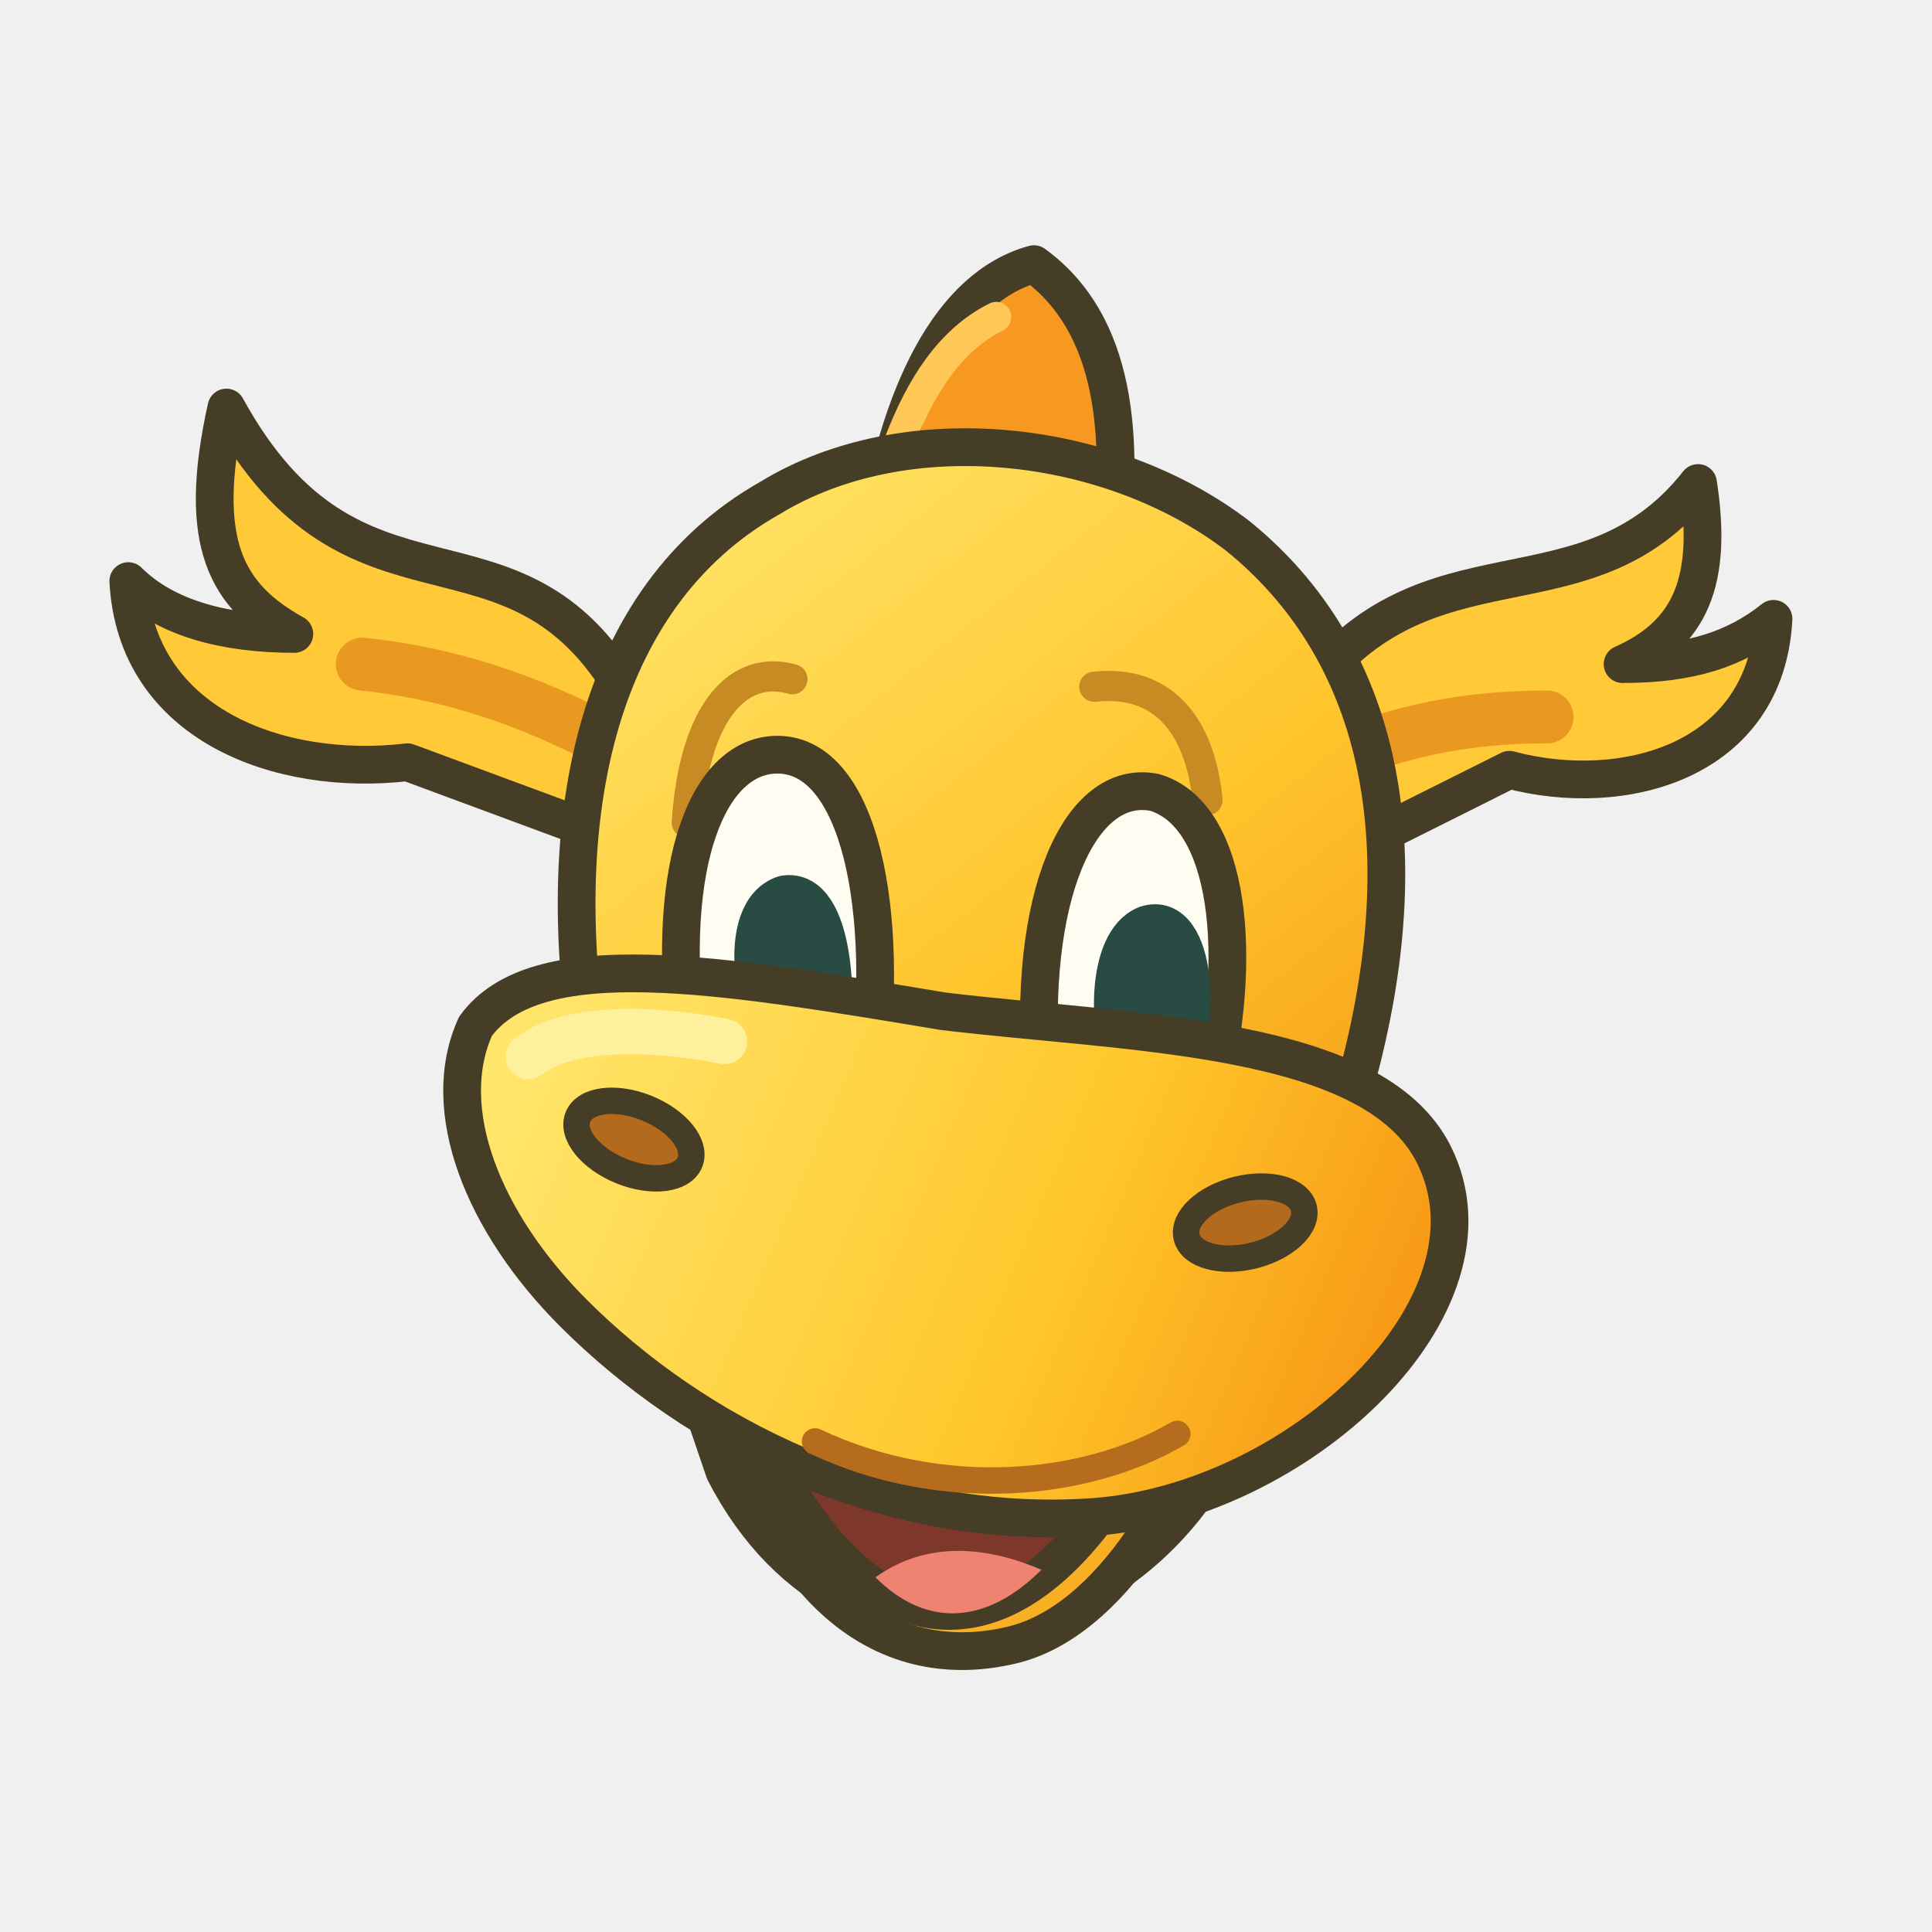
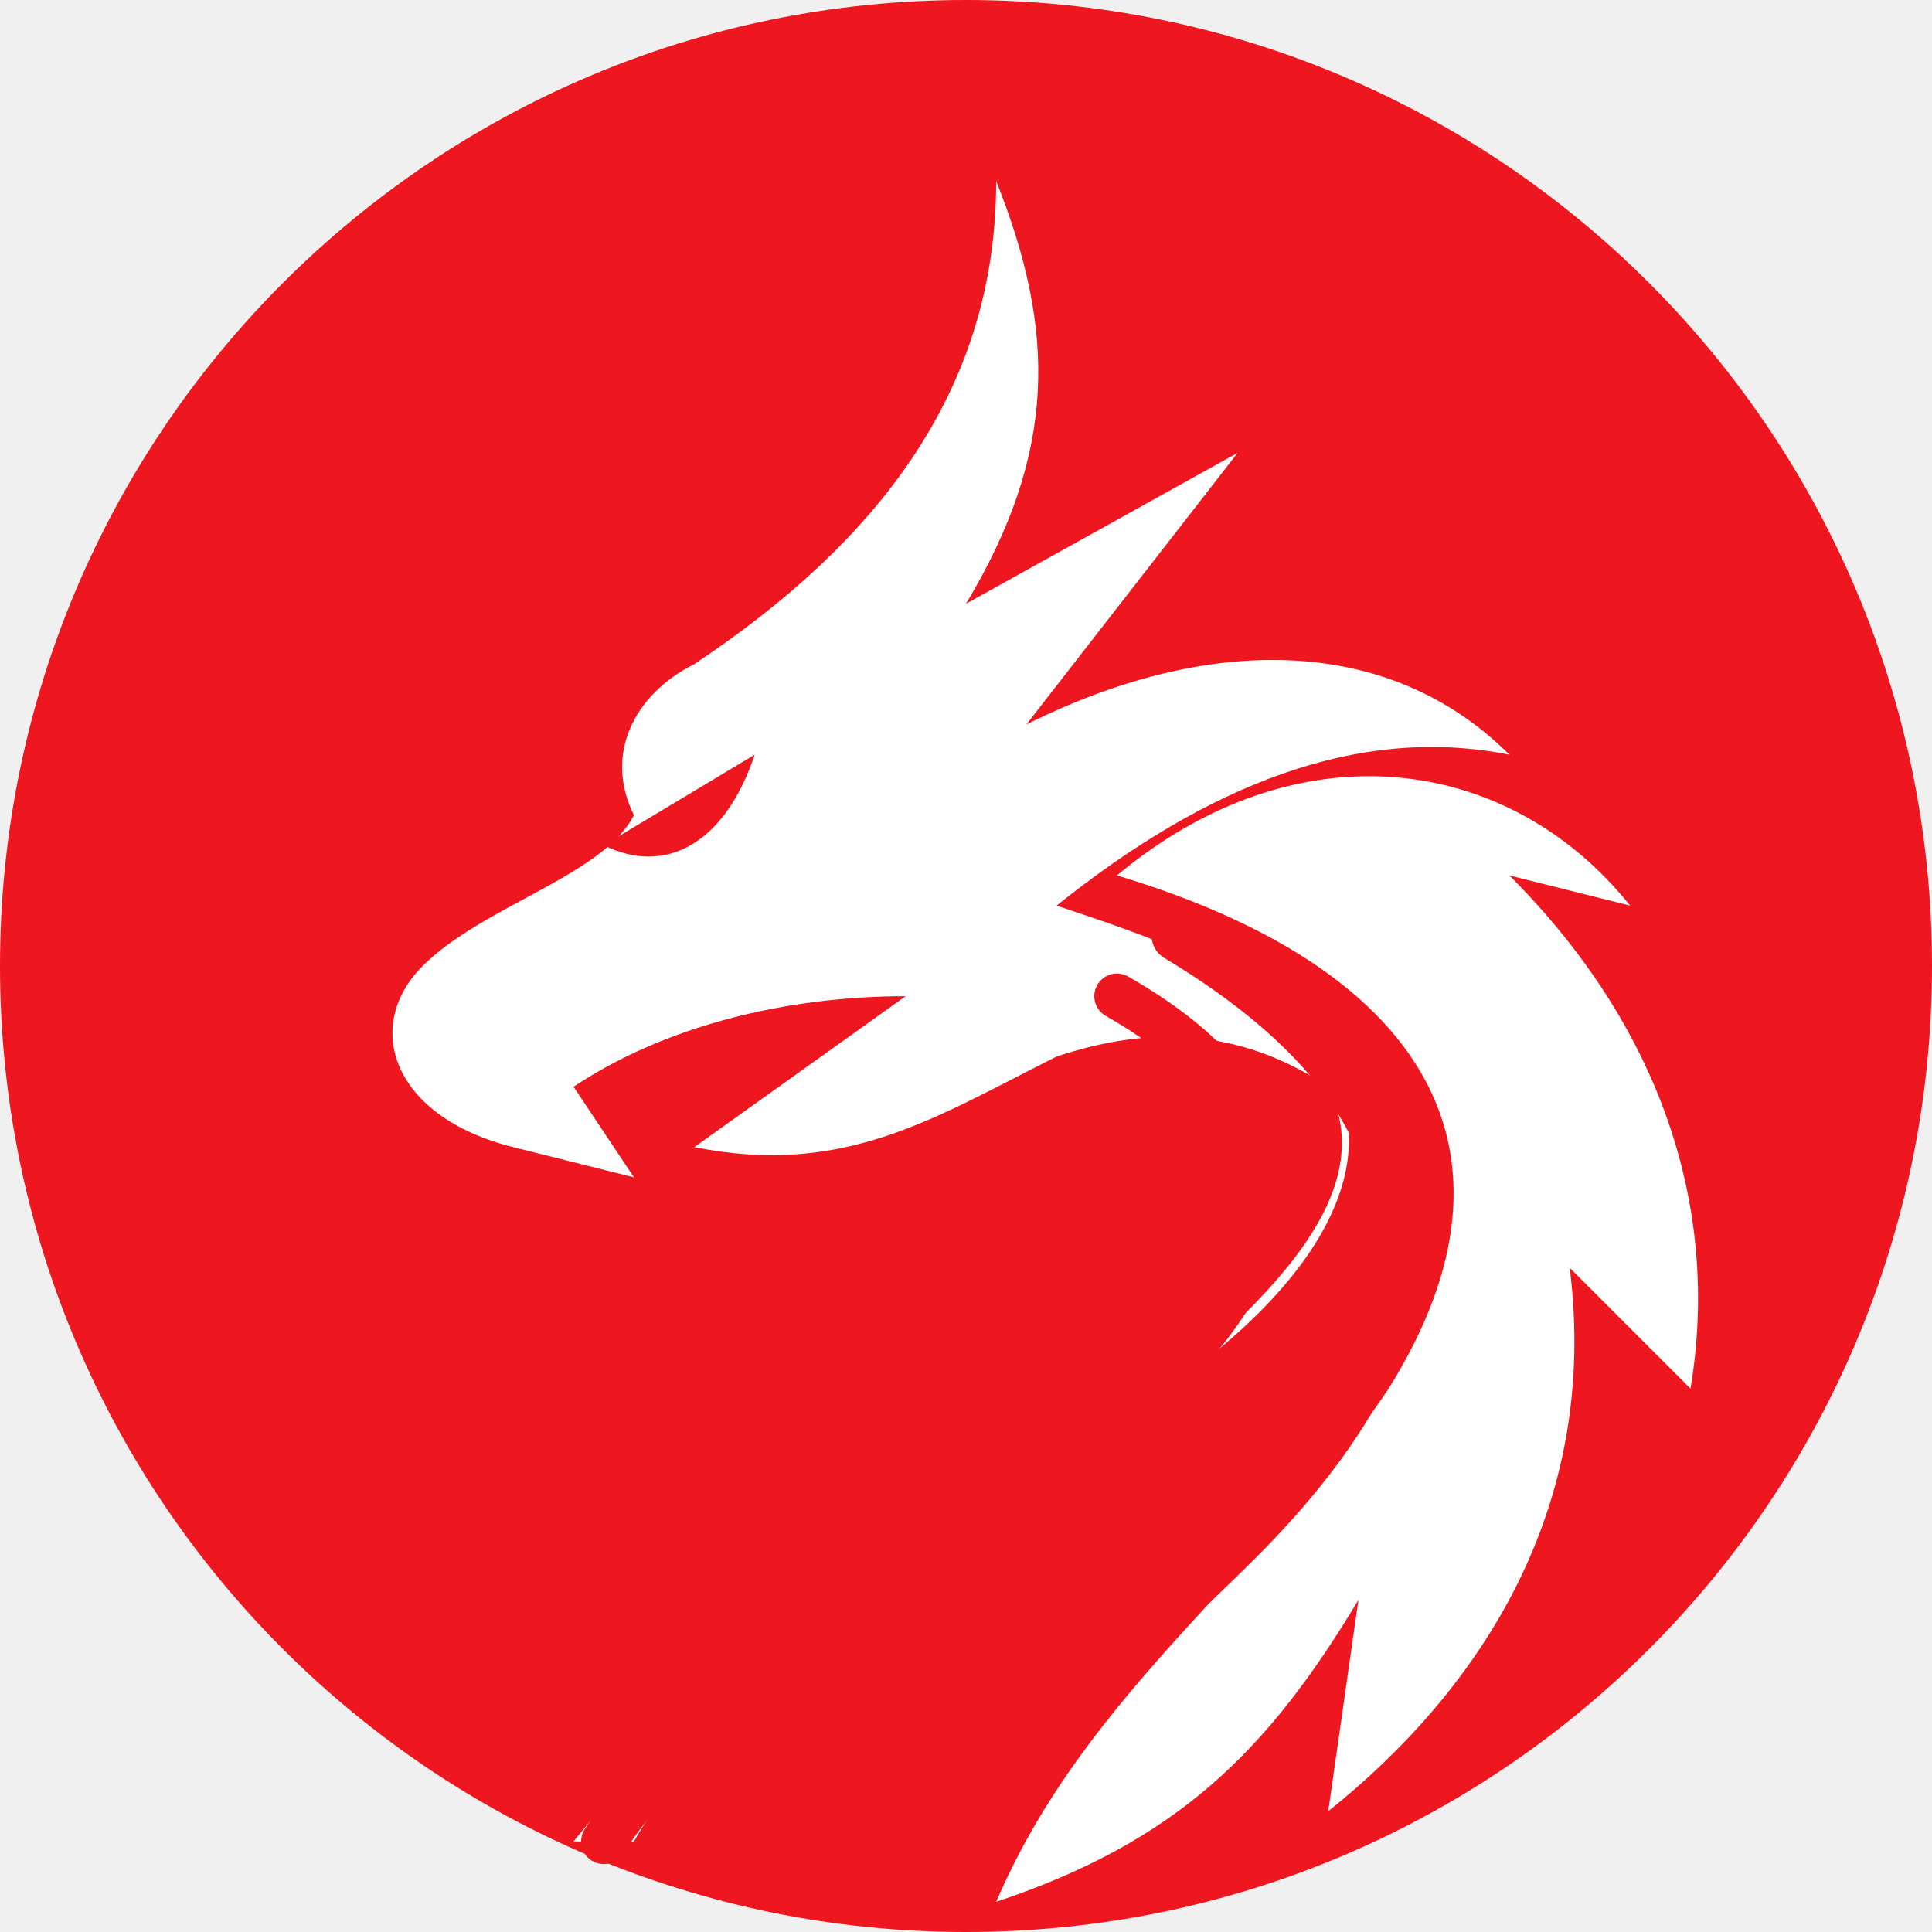
- <svg xmlns="http://www.w3.org/2000/svg" viewBox="0 0 256 256" fill="none">
-   <defs>
-     <linearGradient id="head" x1="88" y1="62" x2="169" y2="164" gradientUnits="userSpaceOnUse">
-       <stop stop-color="#FFE263" />
-       <stop offset=".55" stop-color="#FFC52D" />
-       <stop offset="1" stop-color="#F59A16" />
-     </linearGradient>
-     <linearGradient id="muzzle" x1="66" y1="135" x2="185" y2="186" gradientUnits="userSpaceOnUse">
-       <stop stop-color="#FFE66B" />
-       <stop offset=".6" stop-color="#FFC62A" />
-       <stop offset="1" stop-color="#F69213" />
-     </linearGradient>
-   </defs>
-   <g transform="translate(0 10)" stroke="#453D26" stroke-width="5" stroke-linecap="round" stroke-linejoin="round">
-     <path d="M83 82C68 56 47 75 30 44c-4 18 0 25 9 30-9 0-17-2-22-7 1 19 20 26 37 24l27 10" fill="#FFC937" />
-     <path d="M173 82c16-22 37-9 52-28 2 13-1 20-10 24 9 0 15-2 20-6-1 19-20 24-35 20l-24 12" fill="#FFC937" />
-     <path d="M78 87c-10-5-20-8-30-9m130 12c10-4 19-5 27-5" stroke="#E99820" stroke-width="7" />
-     <path d="M116 62c3-20 10-34 21-37 11 8 12 23 10 39" fill="#F79820" />
-     <path d="M119 49c3-8 7-14 13-17" stroke="#FFC756" stroke-width="4" />
-     <path d="M79 135c-7-36 0-66 23-79 18-11 45-8 62 5 21 17 25 46 13 81l-12 33c-11 33-52 43-69 10Z" fill="url(#head)" />
-     <path d="M91 99c1-15 7-21 14-19m40 1c9-1 14 5 15 15" stroke="#C88B23" stroke-width="4" />
-     <path d="M91 128c-3-24 3-38 12-38 11 0 15 21 12 43" fill="#FFFDF1" />
-     <path d="M138 133c-2-24 5-40 15-38 10 3 12 22 7 41" fill="#FFFDF1" />
-     <path d="M105 131c-5-6-7-20-1-22 6-1 7 14 5 22m41 2c-3-6-3-18 2-20 6-2 7 13 3 20" fill="#284C44" stroke="#284C44" stroke-width="6" />
-     <path d="M95 168c6 33 22 44 39 40 13-3 24-21 28-39" fill="#F9AF23" />
-     <path d="M102 183c12 24 31 30 48 1" fill="#7D382B" />
-     <path d="M116 199c7-5 15-4 22-1-7 7-15 8-22 1Z" fill="#EF8371" stroke="none" />
-     <path d="M63 126c8-11 32-7 62-2 25 3 57 3 65 19 10 20-18 46-45 48-28 2-53-11-69-27-12-12-18-27-13-38Z" fill="url(#muzzle)" />
-     <path d="M70 130c5-4 16-4 26-2" stroke="#FFF09D" stroke-width="6" />
-     <ellipse cx="84" cy="141" rx="8" ry="4.5" transform="rotate(22 84 141)" fill="#B36A1C" stroke-width="3.5" />
-     <ellipse cx="165" cy="152" rx="8" ry="4.5" transform="rotate(-14 165 152)" fill="#B36A1C" stroke-width="3.5" />
-     <path d="M108 181c17 8 36 6 48-1" stroke="#B56D1D" stroke-width="3.5" />
-   </g>
+ <svg xmlns="http://www.w3.org/2000/svg" viewBox="0 0 64 64" fill="none">
+   <circle cx="32" cy="32" r="32" fill="#EF171F" />
+   <path d="M21 61c4-7 13-11 19-16 5-4 6-8 3-11-2-2-5-3-8-4 5-4 10-6 15-5-4-4-10-4-16-1l7-9-9 5c3-5 3-9 1-14 0 7-4 12-10 16-2 1-3 3-2 5-1 2-5 3-7 5-2 2-1 5 3 6l4 1-2-3c3-2 7-3 11-3l-7 5c5 1 8-1 12-3 3-1 6-1 9 1 2 4-3 8-8 12-7 4-13 8-17 13Z" fill="#FFF" />
+   <path d="M37 29c6-5 13-4 17 1l-4-1c5 5 7 11 6 17l-4-4c1 8-3 14-8 18l1-7c-3 5-6 8-12 10 3-7 9-11 13-17 5-8 1-14-9-17Z" fill="#FFF" />
+   <path d="M39 31c10 6 9 13 2 20-4 4-9 8-11 12" stroke="#EF171F" stroke-width="1.7" stroke-linecap="round" />
+   <path d="M37 33c7 4 6 9 0 14-6 5-13 8-17 14" stroke="#EF171F" stroke-width="1.5" stroke-linecap="round" />
+   <path d="m20 28 5-3c-1 3-3 4-5 3Z" fill="#EF171F" />
</svg>
